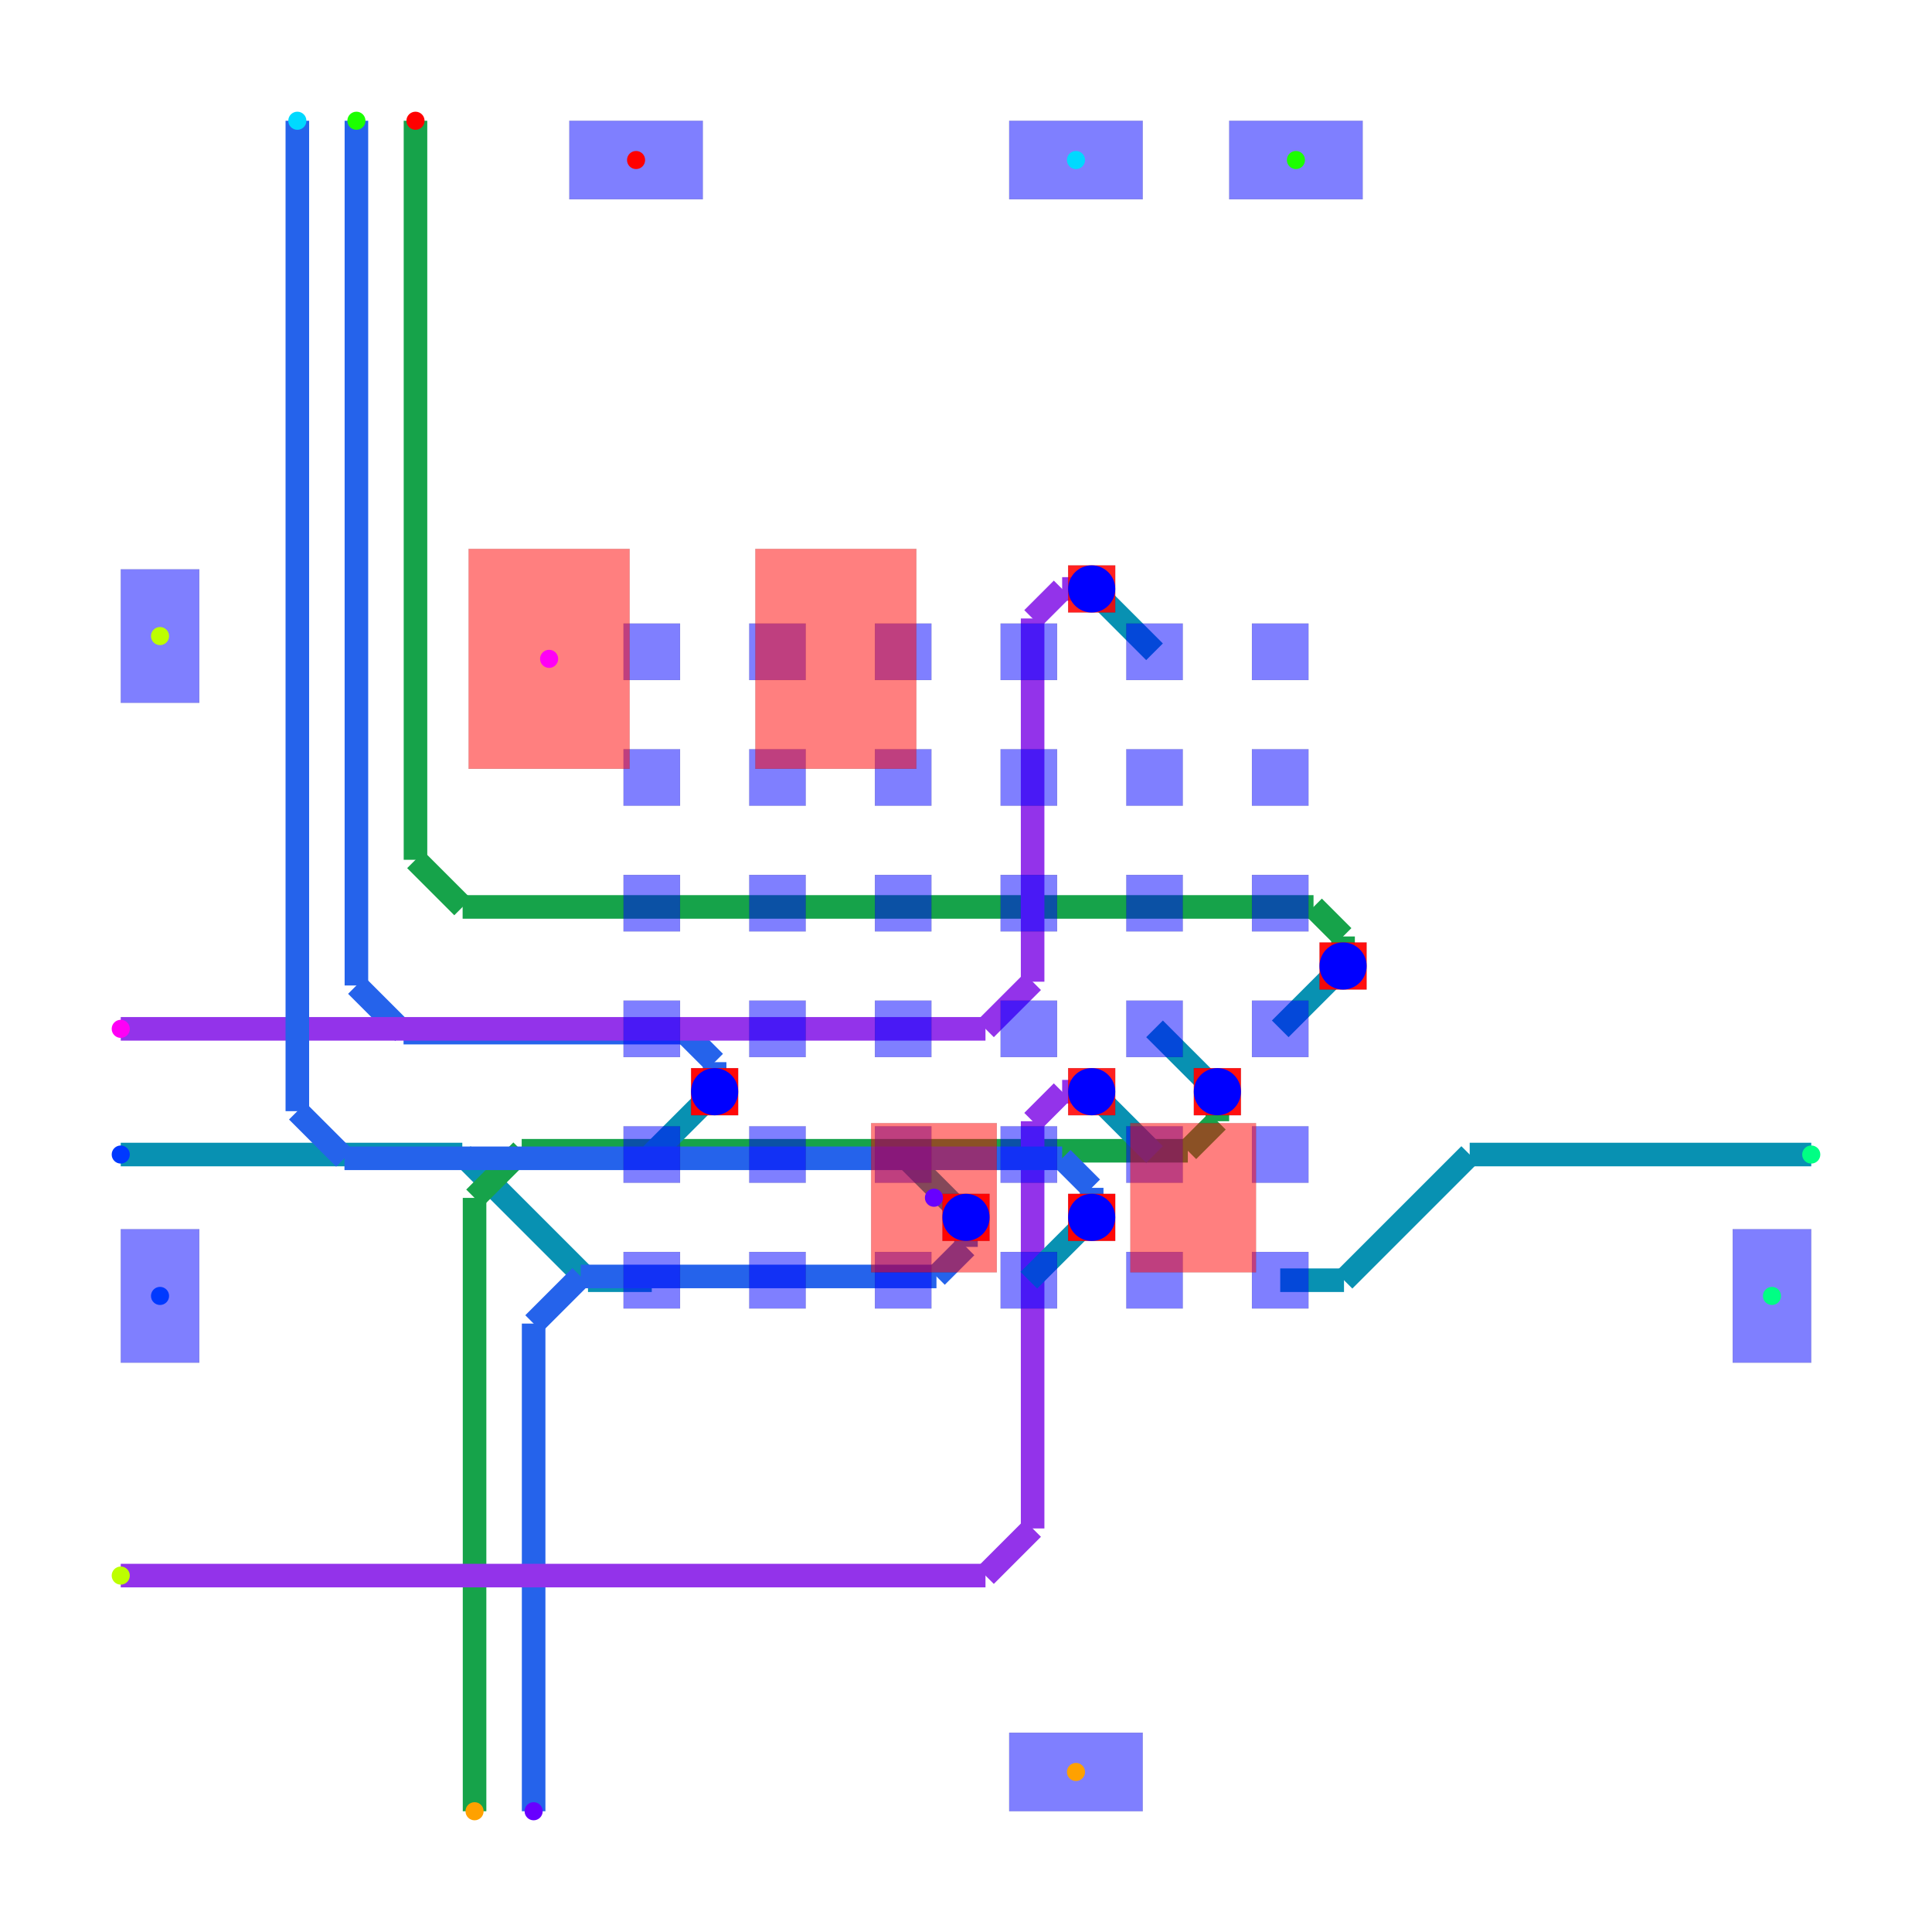
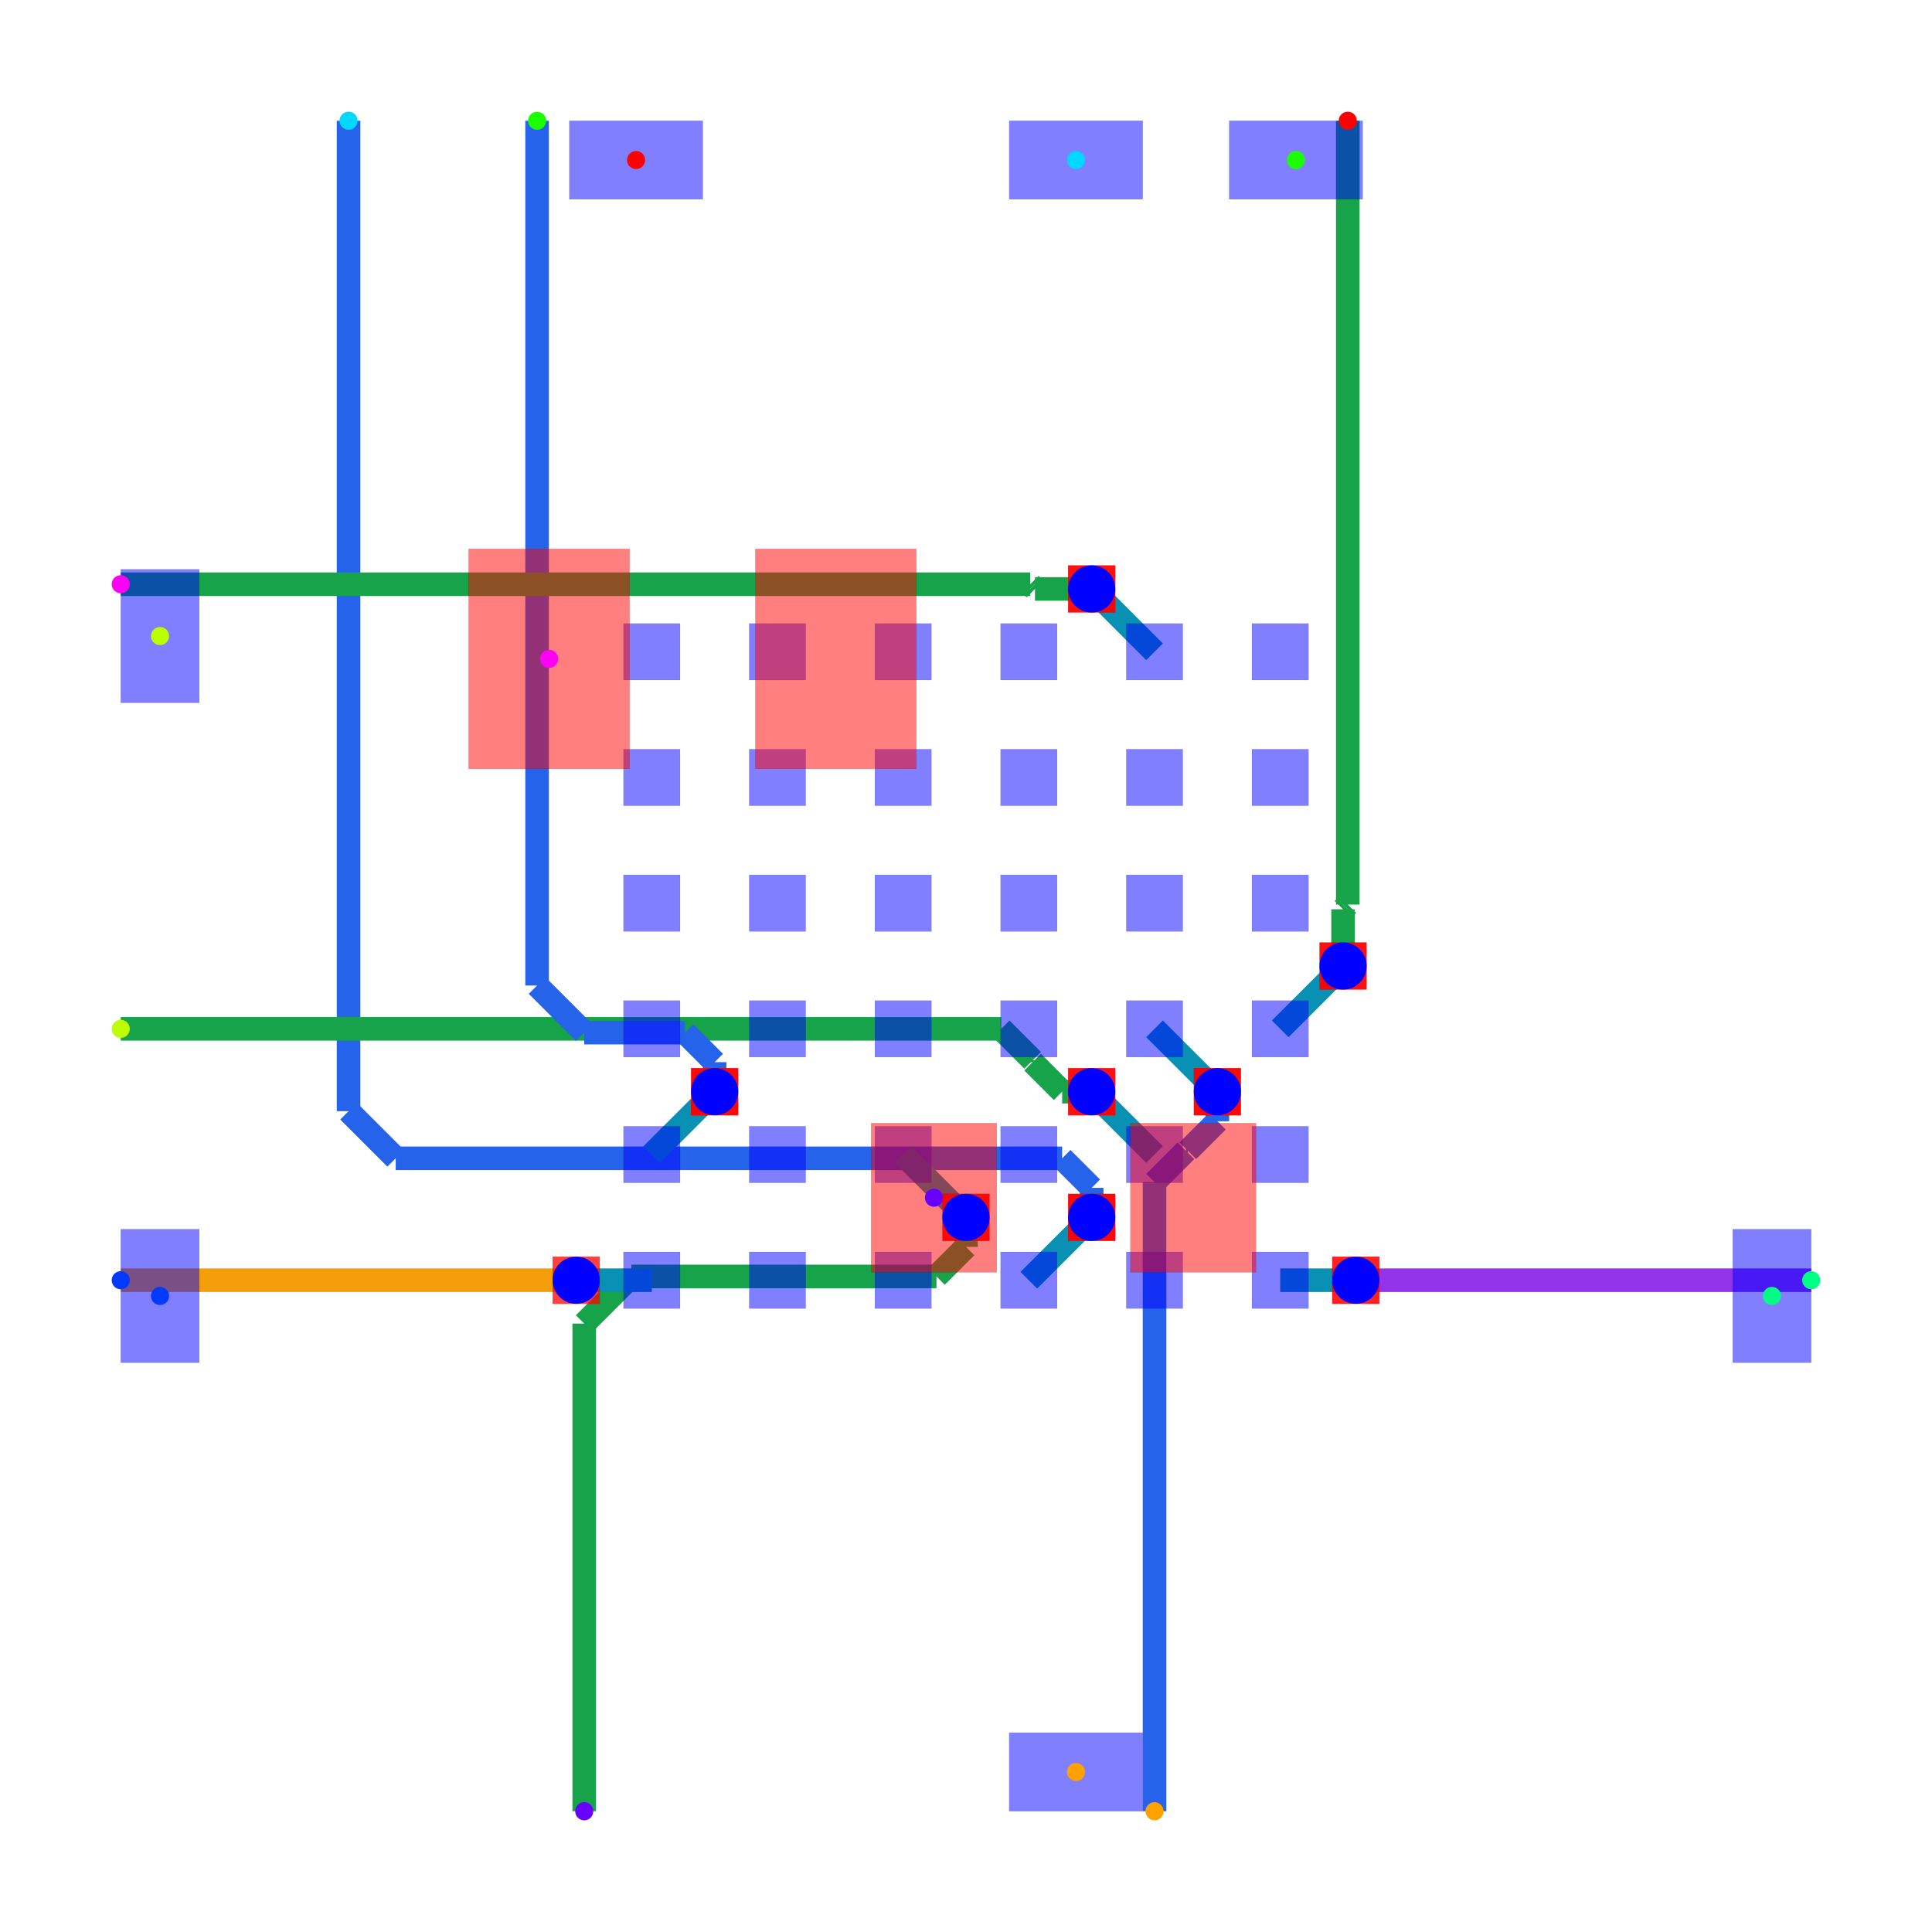
<svg xmlns="http://www.w3.org/2000/svg" width="640" height="640" viewBox="0 0 640 640">
  <rect width="100%" height="100%" fill="white" />
  <g>
-     <polyline data-points="2,-2 2.406,-2" data-type="line" data-label="" points="424.089,424.089 445.219,424.089" fill="none" stroke="#0891b2" stroke-width="7.807" />
-   </g>
-   <g>
-     <polyline data-points="2.406,-2 3.2060000000000004,-1.2" data-type="line" data-label="" points="445.219,424.089 486.855,382.454" fill="none" stroke="#0891b2" stroke-width="7.807" />
-   </g>
-   <g>
-     <polyline data-points="3.2060000000000004,-1.2 5.38,-1.2" data-type="line" data-label="" points="486.855,382.454 600,382.454" fill="none" stroke="#0891b2" stroke-width="7.807" />
-   </g>
-   <g>
-     <polyline data-points="-2,-2 -2.406,-2" data-type="line" data-label="" points="215.911,424.089 194.781,424.089" fill="none" stroke="#0891b2" stroke-width="7.807" />
-   </g>
-   <g>
-     <polyline data-points="-2.406,-2 -3.2060000000000004,-1.2" data-type="line" data-label="" points="194.781,424.089 153.145,382.454" fill="none" stroke="#0891b2" stroke-width="7.807" />
-   </g>
-   <g>
-     <polyline data-points="-3.2060000000000004,-1.2 -5.38,-1.2" data-type="line" data-label="" points="153.145,382.454 40,382.454" fill="none" stroke="#0891b2" stroke-width="7.807" />
+     <polyline data-points="0.4,-2 0.8,-1.6" data-type="line" data-label="" points="340.818,424.089 361.636,403.271" fill="none" stroke="#0891b2" stroke-width="7.807" />
+   </g>
+   <g>
+     <polyline data-points="0.8,-1.6 0.8,-1.4120000000000001" data-type="line" data-label="" points="361.636,403.271 361.636,393.487" fill="none" stroke="#2563eb" stroke-width="7.807" />
+   </g>
+   <g>
+     <polyline data-points="0.8,-1.4120000000000001 0.6120000000000001,-1.2240000000000002" data-type="line" data-label="" points="361.636,393.487 351.851,383.703" fill="none" stroke="#2563eb" stroke-width="7.807" />
+   </g>
+   <g>
+     <polyline data-points="0.6120000000000001,-1.2240000000000002 -3.63,-1.2240000000000002" data-type="line" data-label="" points="351.851,383.703 131.078,383.703" fill="none" stroke="#2563eb" stroke-width="7.807" />
+   </g>
+   <g>
+     <polyline data-points="-3.63,-1.2240000000000002 -3.9299999999999997,-0.9240000000000002" data-type="line" data-label="" points="131.078,383.703 115.465,368.089" fill="none" stroke="#2563eb" stroke-width="7.807" />
+   </g>
+   <g>
+     <polyline data-points="-3.9299999999999997,-0.9240000000000002 -3.9299999999999997,5.38" data-type="line" data-label="" points="115.465,368.089 115.465,40" fill="none" stroke="#2563eb" stroke-width="7.807" />
+   </g>
+   <g>
+     <polyline data-points="1.2,-0.4 1.5999999999999999,-0.8" data-type="line" data-label="" points="382.454,340.818 403.271,361.636" fill="none" stroke="#0891b2" stroke-width="7.807" />
+   </g>
+   <g>
+     <polyline data-points="1.5999999999999999,-0.8 1.5999999999999999,-0.9880000000000001" data-type="line" data-label="" points="403.271,361.636 403.271,371.42" fill="none" stroke="#2563eb" stroke-width="7.807" />
+   </g>
+   <g>
+     <polyline data-points="1.5999999999999999,-0.9880000000000001 1.412,-1.1760000000000002" data-type="line" data-label="" points="403.271,371.42 393.487,381.204" fill="none" stroke="#2563eb" stroke-width="7.807" />
+   </g>
+   <g>
+     <polyline data-points="1.412,-1.1760000000000002 1.4,-1.1760000000000002" data-type="line" data-label="" points="393.487,381.204 392.862,381.204" fill="none" stroke="#2563eb" stroke-width="7.807" />
+   </g>
+   <g>
+     <polyline data-points="1.4,-1.1760000000000002 1.2,-1.3760000000000001" data-type="line" data-label="" points="392.862,381.204 382.454,391.613" fill="none" stroke="#2563eb" stroke-width="7.807" />
+   </g>
+   <g>
+     <polyline data-points="1.2,-1.3760000000000001 1.2,-5.38" data-type="line" data-label="" points="382.454,391.613 382.454,600" fill="none" stroke="#2563eb" stroke-width="7.807" />
  </g>
  <g>
    <polyline data-points="-0.4,-1.2 -5.551115123125783e-17,-1.5999999999999999" data-type="line" data-label="" points="299.182,382.454 320,403.271" fill="none" stroke="#0891b2" stroke-width="7.807" />
  </g>
  <g>
-     <polyline data-points="-5.551115123125783e-17,-1.5999999999999999 -5.551115123125783e-17,-1.7879999999999998" data-type="line" data-label="" points="320,403.271 320,413.056" fill="none" stroke="#2563eb" stroke-width="7.807" />
-   </g>
-   <g>
-     <polyline data-points="-5.551115123125783e-17,-1.7879999999999998 -0.1880000000000001,-1.976" data-type="line" data-label="" points="320,413.056 310.216,422.84" fill="none" stroke="#2563eb" stroke-width="7.807" />
-   </g>
-   <g>
-     <polyline data-points="-0.1880000000000001,-1.976 -2.452,-1.976" data-type="line" data-label="" points="310.216,422.84 192.387,422.84" fill="none" stroke="#2563eb" stroke-width="7.807" />
-   </g>
-   <g>
-     <polyline data-points="-2.452,-1.976 -2.752,-2.276" data-type="line" data-label="" points="192.387,422.84 176.773,438.454" fill="none" stroke="#2563eb" stroke-width="7.807" />
-   </g>
-   <g>
-     <polyline data-points="-2.752,-2.276 -2.752,-5.38" data-type="line" data-label="" points="176.773,438.454 176.773,600" fill="none" stroke="#2563eb" stroke-width="7.807" />
-   </g>
-   <g>
-     <polyline data-points="1.2,-0.4 1.5999999999999999,-0.8" data-type="line" data-label="" points="382.454,340.818 403.271,361.636" fill="none" stroke="#0891b2" stroke-width="7.807" />
-   </g>
-   <g>
-     <polyline data-points="1.5999999999999999,-0.8 1.5999999999999999,-0.9880000000000001" data-type="line" data-label="" points="403.271,361.636 403.271,371.42" fill="none" stroke="#16a34a" stroke-width="7.807" />
-   </g>
-   <g>
-     <polyline data-points="1.5999999999999999,-0.9880000000000001 1.412,-1.1760000000000002" data-type="line" data-label="" points="403.271,371.42 393.487,381.204" fill="none" stroke="#16a34a" stroke-width="7.807" />
-   </g>
-   <g>
-     <polyline data-points="1.412,-1.1760000000000002 -2.8280000000000003,-1.1760000000000002" data-type="line" data-label="" points="393.487,381.204 172.818,381.204" fill="none" stroke="#16a34a" stroke-width="7.807" />
-   </g>
-   <g>
-     <polyline data-points="-2.8280000000000003,-1.1760000000000002 -3.128,-1.4760000000000002" data-type="line" data-label="" points="172.818,381.204 157.204,396.818" fill="none" stroke="#16a34a" stroke-width="7.807" />
-   </g>
-   <g>
-     <polyline data-points="-3.128,-1.4760000000000002 -3.128,-5.38" data-type="line" data-label="" points="157.204,396.818 157.204,600" fill="none" stroke="#16a34a" stroke-width="7.807" />
+     <polyline data-points="-5.551115123125783e-17,-1.5999999999999999 -5.551115123125783e-17,-1.7879999999999998" data-type="line" data-label="" points="320,403.271 320,413.056" fill="none" stroke="#16a34a" stroke-width="7.807" />
+   </g>
+   <g>
+     <polyline data-points="-5.551115123125783e-17,-1.7879999999999998 -0.1880000000000001,-1.976" data-type="line" data-label="" points="320,413.056 310.216,422.84" fill="none" stroke="#16a34a" stroke-width="7.807" />
+   </g>
+   <g>
+     <polyline data-points="-0.1880000000000001,-1.976 -2.1300000000000003,-1.976" data-type="line" data-label="" points="310.216,422.84 209.145,422.84" fill="none" stroke="#16a34a" stroke-width="7.807" />
+   </g>
+   <g>
+     <polyline data-points="-2.1300000000000003,-1.976 -2.43,-2.276" data-type="line" data-label="" points="209.145,422.84 193.532,438.454" fill="none" stroke="#16a34a" stroke-width="7.807" />
+   </g>
+   <g>
+     <polyline data-points="-2.43,-2.276 -2.43,-5.38" data-type="line" data-label="" points="193.532,438.454 193.532,600" fill="none" stroke="#16a34a" stroke-width="7.807" />
+   </g>
+   <g>
+     <polyline data-points="1.2,-1.2 0.8,-0.8" data-type="line" data-label="" points="382.454,382.454 361.636,361.636" fill="none" stroke="#0891b2" stroke-width="7.807" />
+   </g>
+   <g>
+     <polyline data-points="0.8,-0.8 0.6120000000000001,-0.8" data-type="line" data-label="" points="361.636,361.636 351.851,361.636" fill="none" stroke="#16a34a" stroke-width="7.807" />
+   </g>
+   <g>
+     <polyline data-points="0.6120000000000001,-0.8 0.42400000000000004,-0.6120000000000001" data-type="line" data-label="" points="351.851,361.636 342.067,351.851" fill="none" stroke="#16a34a" stroke-width="7.807" />
+   </g>
+   <g>
+     <polyline data-points="0.42400000000000004,-0.6120000000000001 0.42400000000000004,-0.6000000000000001" data-type="line" data-label="" points="342.067,351.851 342.067,351.227" fill="none" stroke="#16a34a" stroke-width="7.807" />
+   </g>
+   <g>
+     <polyline data-points="0.42400000000000004,-0.6000000000000001 0.22400000000000003,-0.4" data-type="line" data-label="" points="342.067,351.227 331.658,340.818" fill="none" stroke="#16a34a" stroke-width="7.807" />
+   </g>
+   <g>
+     <polyline data-points="0.22400000000000003,-0.4 -5.38,-0.4" data-type="line" data-label="" points="331.658,340.818 40,340.818" fill="none" stroke="#16a34a" stroke-width="7.807" />
+   </g>
+   <g>
+     <polyline data-points="-2,-1.2 -1.6,-0.8" data-type="line" data-label="" points="215.911,382.454 236.729,361.636" fill="none" stroke="#0891b2" stroke-width="7.807" />
+   </g>
+   <g>
+     <polyline data-points="-1.6,-0.8 -1.6,-0.6120000000000001" data-type="line" data-label="" points="236.729,361.636 236.729,351.851" fill="none" stroke="#2563eb" stroke-width="7.807" />
+   </g>
+   <g>
+     <polyline data-points="-1.6,-0.6120000000000001 -1.788,-0.42400000000000004" data-type="line" data-label="" points="236.729,351.851 226.944,342.067" fill="none" stroke="#2563eb" stroke-width="7.807" />
+   </g>
+   <g>
+     <polyline data-points="-1.788,-0.42400000000000004 -2.43,-0.42400000000000004" data-type="line" data-label="" points="226.944,342.067 193.532,342.067" fill="none" stroke="#2563eb" stroke-width="7.807" />
+   </g>
+   <g>
+     <polyline data-points="-2.43,-0.42400000000000004 -2.73,-0.12400000000000005" data-type="line" data-label="" points="193.532,342.067 177.918,326.454" fill="none" stroke="#2563eb" stroke-width="7.807" />
+   </g>
+   <g>
+     <polyline data-points="-2.73,-0.12400000000000005 -2.73,5.38" data-type="line" data-label="" points="177.918,326.454 177.918,40" fill="none" stroke="#2563eb" stroke-width="7.807" />
+   </g>
+   <g>
+     <polyline data-points="1.2,2 0.8,2.4" data-type="line" data-label="" points="382.454,215.911 361.636,195.093" fill="none" stroke="#0891b2" stroke-width="7.807" />
+   </g>
+   <g>
+     <polyline data-points="0.8,2.4 0.4390000000000004,2.4" data-type="line" data-label="" points="361.636,195.093 342.848,195.093" fill="none" stroke="#16a34a" stroke-width="7.807" />
+   </g>
+   <g>
+     <polyline data-points="0.4390000000000004,2.4 0.42400000000000004,2.415" data-type="line" data-label="" points="342.848,195.093 342.067,194.312" fill="none" stroke="#16a34a" stroke-width="7.807" />
+   </g>
+   <g>
+     <polyline data-points="0.42400000000000004,2.415 0.42400000000000004,2.415" data-type="line" data-label="" points="342.067,194.312 342.067,194.312" fill="none" stroke="#16a34a" stroke-width="7.807" />
+   </g>
+   <g>
+     <polyline data-points="0.42400000000000004,2.415 0.4089999999999997,2.4300000000000006" data-type="line" data-label="" points="342.067,194.312 341.286,193.532" fill="none" stroke="#16a34a" stroke-width="7.807" />
+   </g>
+   <g>
+     <polyline data-points="0.4089999999999997,2.4300000000000006 -5.38,2.4300000000000006" data-type="line" data-label="" points="341.286,193.532 40,193.532" fill="none" stroke="#16a34a" stroke-width="7.807" />
  </g>
  <g>
    <polyline data-points="2,-0.4 2.4,-5.551115123125783e-17" data-type="line" data-label="" points="424.089,340.818 444.907,320" fill="none" stroke="#0891b2" stroke-width="7.807" />
  </g>
  <g>
-     <polyline data-points="2.4,-5.551115123125783e-17 2.4,0.18799999999999994" data-type="line" data-label="" points="444.907,320 444.907,310.216" fill="none" stroke="#16a34a" stroke-width="7.807" />
-   </g>
-   <g>
-     <polyline data-points="2.4,0.18799999999999994 2.2119999999999997,0.37599999999999995" data-type="line" data-label="" points="444.907,310.216 435.123,300.431" fill="none" stroke="#16a34a" stroke-width="7.807" />
-   </g>
-   <g>
-     <polyline data-points="2.2119999999999997,0.37599999999999995 -3.204,0.37599999999999995" data-type="line" data-label="" points="435.123,300.431 153.249,300.431" fill="none" stroke="#16a34a" stroke-width="7.807" />
-   </g>
-   <g>
-     <polyline data-points="-3.204,0.37599999999999995 -3.504,0.6759999999999999" data-type="line" data-label="" points="153.249,300.431 137.636,284.818" fill="none" stroke="#16a34a" stroke-width="7.807" />
-   </g>
-   <g>
-     <polyline data-points="-3.504,0.6759999999999999 -3.504,5.38" data-type="line" data-label="" points="137.636,284.818 137.636,40" fill="none" stroke="#16a34a" stroke-width="7.807" />
-   </g>
-   <g>
-     <polyline data-points="1.2,-1.2 0.8,-0.8" data-type="line" data-label="" points="382.454,382.454 361.636,361.636" fill="none" stroke="#0891b2" stroke-width="7.807" />
-   </g>
-   <g>
-     <polyline data-points="0.8,-0.8 0.6120000000000001,-0.8" data-type="line" data-label="" points="361.636,361.636 351.851,361.636" fill="none" stroke="#9333ea" stroke-width="7.807" />
-   </g>
-   <g>
-     <polyline data-points="0.6120000000000001,-0.8 0.42400000000000004,-0.988" data-type="line" data-label="" points="351.851,361.636 342.067,371.42" fill="none" stroke="#9333ea" stroke-width="7.807" />
-   </g>
-   <g>
-     <polyline data-points="0.42400000000000004,-0.988 0.42400000000000004,-3.58" data-type="line" data-label="" points="342.067,371.42 342.067,506.32" fill="none" stroke="#9333ea" stroke-width="7.807" />
-   </g>
-   <g>
-     <polyline data-points="0.42400000000000004,-3.58 0.12400000000000005,-3.88" data-type="line" data-label="" points="342.067,506.32 326.454,521.933" fill="none" stroke="#9333ea" stroke-width="7.807" />
-   </g>
-   <g>
-     <polyline data-points="0.12400000000000005,-3.88 -5.38,-3.88" data-type="line" data-label="" points="326.454,521.933 40,521.933" fill="none" stroke="#9333ea" stroke-width="7.807" />
-   </g>
-   <g>
-     <polyline data-points="-2,-1.2 -1.6,-0.8" data-type="line" data-label="" points="215.911,382.454 236.729,361.636" fill="none" stroke="#0891b2" stroke-width="7.807" />
-   </g>
-   <g>
-     <polyline data-points="-1.6,-0.8 -1.6,-0.6120000000000001" data-type="line" data-label="" points="236.729,361.636 236.729,351.851" fill="none" stroke="#2563eb" stroke-width="7.807" />
-   </g>
-   <g>
-     <polyline data-points="-1.6,-0.6120000000000001 -1.788,-0.42400000000000004" data-type="line" data-label="" points="236.729,351.851 226.944,342.067" fill="none" stroke="#2563eb" stroke-width="7.807" />
-   </g>
-   <g>
-     <polyline data-points="-1.788,-0.42400000000000004 -3.58,-0.42400000000000004" data-type="line" data-label="" points="226.944,342.067 133.68,342.067" fill="none" stroke="#2563eb" stroke-width="7.807" />
-   </g>
-   <g>
-     <polyline data-points="-3.58,-0.42400000000000004 -3.88,-0.12400000000000005" data-type="line" data-label="" points="133.68,342.067 118.067,326.454" fill="none" stroke="#2563eb" stroke-width="7.807" />
-   </g>
-   <g>
-     <polyline data-points="-3.88,-0.12400000000000005 -3.88,5.38" data-type="line" data-label="" points="118.067,326.454 118.067,40" fill="none" stroke="#2563eb" stroke-width="7.807" />
-   </g>
-   <g>
-     <polyline data-points="1.2,2 0.8,2.4" data-type="line" data-label="" points="382.454,215.911 361.636,195.093" fill="none" stroke="#0891b2" stroke-width="7.807" />
-   </g>
-   <g>
-     <polyline data-points="0.8,2.4 0.6120000000000001,2.4" data-type="line" data-label="" points="361.636,195.093 351.851,195.093" fill="none" stroke="#9333ea" stroke-width="7.807" />
-   </g>
-   <g>
-     <polyline data-points="0.6120000000000001,2.4 0.42400000000000004,2.2119999999999997" data-type="line" data-label="" points="351.851,195.093 342.067,204.877" fill="none" stroke="#9333ea" stroke-width="7.807" />
-   </g>
-   <g>
-     <polyline data-points="0.42400000000000004,2.2119999999999997 0.42400000000000004,-0.10000000000000003" data-type="line" data-label="" points="342.067,204.877 342.067,325.204" fill="none" stroke="#9333ea" stroke-width="7.807" />
-   </g>
-   <g>
-     <polyline data-points="0.42400000000000004,-0.10000000000000003 0.12400000000000005,-0.4" data-type="line" data-label="" points="342.067,325.204 326.454,340.818" fill="none" stroke="#9333ea" stroke-width="7.807" />
-   </g>
-   <g>
-     <polyline data-points="0.12400000000000005,-0.4 -5.38,-0.4" data-type="line" data-label="" points="326.454,340.818 40,340.818" fill="none" stroke="#9333ea" stroke-width="7.807" />
-   </g>
-   <g>
-     <polyline data-points="0.4,-2 0.8,-1.6" data-type="line" data-label="" points="340.818,424.089 361.636,403.271" fill="none" stroke="#0891b2" stroke-width="7.807" />
-   </g>
-   <g>
-     <polyline data-points="0.8,-1.6 0.8,-1.4120000000000001" data-type="line" data-label="" points="361.636,403.271 361.636,393.487" fill="none" stroke="#2563eb" stroke-width="7.807" />
-   </g>
-   <g>
-     <polyline data-points="0.8,-1.4120000000000001 0.6120000000000001,-1.2240000000000002" data-type="line" data-label="" points="361.636,393.487 351.851,383.703" fill="none" stroke="#2563eb" stroke-width="7.807" />
-   </g>
-   <g>
-     <polyline data-points="0.6120000000000001,-1.2240000000000002 -3.9560000000000004,-1.2240000000000002" data-type="line" data-label="" points="351.851,383.703 114.112,383.703" fill="none" stroke="#2563eb" stroke-width="7.807" />
-   </g>
-   <g>
-     <polyline data-points="-3.9560000000000004,-1.2240000000000002 -4.256,-0.9240000000000002" data-type="line" data-label="" points="114.112,383.703 98.498,368.089" fill="none" stroke="#2563eb" stroke-width="7.807" />
-   </g>
-   <g>
-     <polyline data-points="-4.256,-0.9240000000000002 -4.256,5.38" data-type="line" data-label="" points="98.498,368.089 98.498,40" fill="none" stroke="#2563eb" stroke-width="7.807" />
+     <polyline data-points="2.4,-5.551115123125783e-17 2.4,0.3609999999999996" data-type="line" data-label="" points="444.907,320 444.907,301.212" fill="none" stroke="#16a34a" stroke-width="7.807" />
+   </g>
+   <g>
+     <polyline data-points="2.4,0.3609999999999996 2.415,0.37599999999999995" data-type="line" data-label="" points="444.907,301.212 445.688,300.431" fill="none" stroke="#16a34a" stroke-width="7.807" />
+   </g>
+   <g>
+     <polyline data-points="2.415,0.37599999999999995 2.415,0.37599999999999995" data-type="line" data-label="" points="445.688,300.431 445.688,300.431" fill="none" stroke="#16a34a" stroke-width="7.807" />
+   </g>
+   <g>
+     <polyline data-points="2.415,0.37599999999999995 2.4300000000000006,0.3910000000000003" data-type="line" data-label="" points="445.688,300.431 446.468,299.651" fill="none" stroke="#16a34a" stroke-width="7.807" />
+   </g>
+   <g>
+     <polyline data-points="2.4300000000000006,0.3910000000000003 2.4300000000000006,5.38" data-type="line" data-label="" points="446.468,299.651 446.468,40" fill="none" stroke="#16a34a" stroke-width="7.807" />
+   </g>
+   <g>
+     <polyline data-points="2,-2 2.481,-2" data-type="line" data-label="" points="424.089,424.089 449.123,424.089" fill="none" stroke="#0891b2" stroke-width="7.807" />
+   </g>
+   <g>
+     <polyline data-points="2.481,-2 2.481,-2" data-type="line" data-label="" points="449.123,424.089 449.123,424.089" fill="none" stroke="#9333ea" stroke-width="7.807" />
+   </g>
+   <g>
+     <polyline data-points="2.481,-2 5.38,-2" data-type="line" data-label="" points="449.123,424.089 600,424.089" fill="none" stroke="#9333ea" stroke-width="7.807" />
+   </g>
+   <g>
+     <polyline data-points="-2,-2 -2.481,-2" data-type="line" data-label="" points="215.911,424.089 190.877,424.089" fill="none" stroke="#0891b2" stroke-width="7.807" />
+   </g>
+   <g>
+     <polyline data-points="-2.481,-2 -2.481,-2" data-type="line" data-label="" points="190.877,424.089 190.877,424.089" fill="none" stroke="#f59e0b" stroke-width="7.807" />
+   </g>
+   <g>
+     <polyline data-points="-2.481,-2 -5.38,-2" data-type="line" data-label="" points="190.877,424.089 40,424.089" fill="none" stroke="#f59e0b" stroke-width="7.807" />
  </g>
  <g>
    <rect data-type="rect" data-label="bottom" data-x="2" data-y="2" x="414.721" y="206.543" width="18.736" height="18.736" fill="rgba(0,0,255,0.5)" stroke="black" stroke-width="0.019" />
  </g>
  <g>
    <rect data-type="rect" data-label="bottom passive_conn_010" data-x="1.2" data-y="2" x="373.086" y="206.543" width="18.736" height="18.736" fill="rgba(0,0,255,0.5)" stroke="black" stroke-width="0.019" />
  </g>
  <g>
    <rect data-type="rect" data-label="bottom" data-x="0.4" data-y="2" x="331.45" y="206.543" width="18.736" height="18.736" fill="rgba(0,0,255,0.5)" stroke="black" stroke-width="0.019" />
  </g>
  <g>
    <rect data-type="rect" data-label="bottom" data-x="-0.4" data-y="2" x="289.814" y="206.543" width="18.736" height="18.736" fill="rgba(0,0,255,0.5)" stroke="black" stroke-width="0.019" />
  </g>
  <g>
    <rect data-type="rect" data-label="bottom" data-x="-1.2" data-y="2" x="248.178" y="206.543" width="18.736" height="18.736" fill="rgba(0,0,255,0.5)" stroke="black" stroke-width="0.019" />
  </g>
  <g>
    <rect data-type="rect" data-label="bottom" data-x="-2" data-y="2" x="206.543" y="206.543" width="18.736" height="18.736" fill="rgba(0,0,255,0.5)" stroke="black" stroke-width="0.019" />
  </g>
  <g>
    <rect data-type="rect" data-label="bottom" data-x="2" data-y="1.2" x="414.721" y="248.178" width="18.736" height="18.736" fill="rgba(0,0,255,0.5)" stroke="black" stroke-width="0.019" />
  </g>
  <g>
    <rect data-type="rect" data-label="bottom" data-x="1.2" data-y="1.2" x="373.086" y="248.178" width="18.736" height="18.736" fill="rgba(0,0,255,0.5)" stroke="black" stroke-width="0.019" />
  </g>
  <g>
    <rect data-type="rect" data-label="bottom" data-x="0.4" data-y="1.2" x="331.45" y="248.178" width="18.736" height="18.736" fill="rgba(0,0,255,0.5)" stroke="black" stroke-width="0.019" />
  </g>
  <g>
    <rect data-type="rect" data-label="bottom" data-x="-0.4" data-y="1.2" x="289.814" y="248.178" width="18.736" height="18.736" fill="rgba(0,0,255,0.5)" stroke="black" stroke-width="0.019" />
  </g>
  <g>
    <rect data-type="rect" data-label="bottom" data-x="-1.2" data-y="1.2" x="248.178" y="248.178" width="18.736" height="18.736" fill="rgba(0,0,255,0.5)" stroke="black" stroke-width="0.019" />
  </g>
  <g>
    <rect data-type="rect" data-label="bottom" data-x="-2" data-y="1.2" x="206.543" y="248.178" width="18.736" height="18.736" fill="rgba(0,0,255,0.5)" stroke="black" stroke-width="0.019" />
  </g>
  <g>
    <rect data-type="rect" data-label="bottom" data-x="2" data-y="0.4" x="414.721" y="289.814" width="18.736" height="18.736" fill="rgba(0,0,255,0.5)" stroke="black" stroke-width="0.019" />
  </g>
  <g>
    <rect data-type="rect" data-label="bottom" data-x="1.2" data-y="0.4" x="373.086" y="289.814" width="18.736" height="18.736" fill="rgba(0,0,255,0.5)" stroke="black" stroke-width="0.019" />
  </g>
  <g>
    <rect data-type="rect" data-label="bottom" data-x="0.4" data-y="0.4" x="331.45" y="289.814" width="18.736" height="18.736" fill="rgba(0,0,255,0.5)" stroke="black" stroke-width="0.019" />
  </g>
  <g>
    <rect data-type="rect" data-label="bottom" data-x="-0.4" data-y="0.4" x="289.814" y="289.814" width="18.736" height="18.736" fill="rgba(0,0,255,0.5)" stroke="black" stroke-width="0.019" />
  </g>
  <g>
    <rect data-type="rect" data-label="bottom" data-x="-1.2" data-y="0.4" x="248.178" y="289.814" width="18.736" height="18.736" fill="rgba(0,0,255,0.5)" stroke="black" stroke-width="0.019" />
  </g>
  <g>
    <rect data-type="rect" data-label="bottom" data-x="-2" data-y="0.4" x="206.543" y="289.814" width="18.736" height="18.736" fill="rgba(0,0,255,0.5)" stroke="black" stroke-width="0.019" />
  </g>
  <g>
    <rect data-type="rect" data-label="bottom bga_conn_001" data-x="2" data-y="-0.4" x="414.721" y="331.45" width="18.736" height="18.736" fill="rgba(0,0,255,0.5)" stroke="black" stroke-width="0.019" />
  </g>
  <g>
    <rect data-type="rect" data-label="bottom bga_conn_002" data-x="1.2" data-y="-0.4" x="373.086" y="331.45" width="18.736" height="18.736" fill="rgba(0,0,255,0.5)" stroke="black" stroke-width="0.019" />
  </g>
  <g>
    <rect data-type="rect" data-label="bottom" data-x="0.4" data-y="-0.4" x="331.45" y="331.45" width="18.736" height="18.736" fill="rgba(0,0,255,0.5)" stroke="black" stroke-width="0.019" />
  </g>
  <g>
    <rect data-type="rect" data-label="bottom" data-x="-0.4" data-y="-0.4" x="289.814" y="331.45" width="18.736" height="18.736" fill="rgba(0,0,255,0.5)" stroke="black" stroke-width="0.019" />
  </g>
  <g>
    <rect data-type="rect" data-label="bottom" data-x="-1.2" data-y="-0.4" x="248.178" y="331.45" width="18.736" height="18.736" fill="rgba(0,0,255,0.5)" stroke="black" stroke-width="0.019" />
  </g>
  <g>
    <rect data-type="rect" data-label="bottom" data-x="-2" data-y="-0.4" x="206.543" y="331.45" width="18.736" height="18.736" fill="rgba(0,0,255,0.5)" stroke="black" stroke-width="0.019" />
  </g>
  <g>
    <rect data-type="rect" data-label="bottom" data-x="2" data-y="-1.2" x="414.721" y="373.086" width="18.736" height="18.736" fill="rgba(0,0,255,0.5)" stroke="black" stroke-width="0.019" />
  </g>
  <g>
    <rect data-type="rect" data-label="bottom bga_conn_003" data-x="1.2" data-y="-1.2" x="373.086" y="373.086" width="18.736" height="18.736" fill="rgba(0,0,255,0.5)" stroke="black" stroke-width="0.019" />
  </g>
  <g>
    <rect data-type="rect" data-label="bottom" data-x="0.4" data-y="-1.2" x="331.45" y="373.086" width="18.736" height="18.736" fill="rgba(0,0,255,0.5)" stroke="black" stroke-width="0.019" />
  </g>
  <g>
    <rect data-type="rect" data-label="bottom passive_conn_008" data-x="-0.4" data-y="-1.2" x="289.814" y="373.086" width="18.736" height="18.736" fill="rgba(0,0,255,0.5)" stroke="black" stroke-width="0.019" />
  </g>
  <g>
    <rect data-type="rect" data-label="bottom" data-x="-1.2" data-y="-1.2" x="248.178" y="373.086" width="18.736" height="18.736" fill="rgba(0,0,255,0.5)" stroke="black" stroke-width="0.019" />
  </g>
  <g>
    <rect data-type="rect" data-label="bottom bga_conn_004" data-x="-2" data-y="-1.2" x="206.543" y="373.086" width="18.736" height="18.736" fill="rgba(0,0,255,0.5)" stroke="black" stroke-width="0.019" />
  </g>
  <g>
    <rect data-type="rect" data-label="bottom bga_conn_005" data-x="2" data-y="-2" x="414.721" y="414.721" width="18.736" height="18.736" fill="rgba(0,0,255,0.5)" stroke="black" stroke-width="0.019" />
  </g>
  <g>
    <rect data-type="rect" data-label="bottom" data-x="1.2" data-y="-2" x="373.086" y="414.721" width="18.736" height="18.736" fill="rgba(0,0,255,0.5)" stroke="black" stroke-width="0.019" />
  </g>
  <g>
    <rect data-type="rect" data-label="bottom bga_conn_006" data-x="0.4" data-y="-2" x="331.45" y="414.721" width="18.736" height="18.736" fill="rgba(0,0,255,0.5)" stroke="black" stroke-width="0.019" />
  </g>
  <g>
    <rect data-type="rect" data-label="bottom" data-x="-0.4" data-y="-2" x="289.814" y="414.721" width="18.736" height="18.736" fill="rgba(0,0,255,0.5)" stroke="black" stroke-width="0.019" />
  </g>
  <g>
    <rect data-type="rect" data-label="bottom" data-x="-1.2" data-y="-2" x="248.178" y="414.721" width="18.736" height="18.736" fill="rgba(0,0,255,0.5)" stroke="black" stroke-width="0.019" />
  </g>
  <g>
    <rect data-type="rect" data-label="bottom bga_conn_007" data-x="-2" data-y="-2" x="206.543" y="414.721" width="18.736" height="18.736" fill="rgba(0,0,255,0.5)" stroke="black" stroke-width="0.019" />
  </g>
  <g>
    <rect data-type="rect" data-label="bottom bga_conn_001" data-x="-2.1" data-y="5.13" x="188.587" y="40" width="44.238" height="26.022" fill="rgba(0,0,255,0.5)" stroke="black" stroke-width="0.019" />
  </g>
  <g>
    <rect data-type="rect" data-label="bottom bga_conn_002" data-x="0.7" data-y="-5.13" x="334.312" y="573.978" width="44.238" height="26.022" fill="rgba(0,0,255,0.5)" stroke="black" stroke-width="0.019" />
  </g>
  <g>
    <rect data-type="rect" data-label="bottom bga_conn_003" data-x="-5.13" data-y="2.1" x="40" y="188.587" width="26.022" height="44.238" fill="rgba(0,0,255,0.5)" stroke="black" stroke-width="0.019" />
  </g>
  <g>
    <rect data-type="rect" data-label="bottom bga_conn_004" data-x="2.1" data-y="5.13" x="407.175" y="40" width="44.238" height="26.022" fill="rgba(0,0,255,0.5)" stroke="black" stroke-width="0.019" />
  </g>
  <g>
    <rect data-type="rect" data-label="bottom bga_conn_005" data-x="5.13" data-y="-2.1" x="573.978" y="407.175" width="26.022" height="44.238" fill="rgba(0,0,255,0.5)" stroke="black" stroke-width="0.019" />
  </g>
  <g>
    <rect data-type="rect" data-label="bottom bga_conn_006" data-x="0.7" data-y="5.13" x="334.312" y="40" width="44.238" height="26.022" fill="rgba(0,0,255,0.5)" stroke="black" stroke-width="0.019" />
  </g>
  <g>
    <rect data-type="rect" data-label="bottom bga_conn_007" data-x="-5.13" data-y="-2.1" x="40" y="407.175" width="26.022" height="44.238" fill="rgba(0,0,255,0.5)" stroke="black" stroke-width="0.019" />
  </g>
  <g>
    <rect data-type="rect" data-label="top passive_conn_008" data-x="-0.20399999999999996" data-y="-1.475" x="288.565" y="372.045" width="41.636" height="49.442" fill="rgba(255,0,0,0.5)" stroke="black" stroke-width="0.019" />
  </g>
  <g>
    <rect data-type="rect" data-label="top bga_conn_005" data-x="1.446" data-y="-1.475" x="374.439" y="372.045" width="41.636" height="49.442" fill="rgba(255,0,0,0.5)" stroke="black" stroke-width="0.019" />
  </g>
  <g>
    <rect data-type="rect" data-label="top passive_conn_010" data-x="-2.6535" data-y="1.955" x="155.227" y="181.822" width="53.346" height="72.862" fill="rgba(255,0,0,0.5)" stroke="black" stroke-width="0.019" />
  </g>
  <g>
    <rect data-type="rect" data-label="top bga_conn_006" data-x="-0.8285000000000001" data-y="1.955" x="250.208" y="181.822" width="53.346" height="72.862" fill="rgba(255,0,0,0.5)" stroke="black" stroke-width="0.019" />
  </g>
  <g>
-     <rect data-type="rect" data-label="inner1 passive_conn_008 inner2 passive_conn_008 inner3 passive_conn_008 inner4 passive_conn_008 bottom passive_conn_008" data-x="-5.551115123125783e-17" data-y="-1.5999999999999999" x="312.193" y="395.465" width="15.613" height="15.613" fill="rgba(255,0,0,0.969)" stroke="black" stroke-width="0.019" />
-   </g>
-   <g>
-     <rect data-type="rect" data-label="inner2 bga_conn_002 inner3 bga_conn_002 inner4 bga_conn_002 bottom bga_conn_002" data-x="1.5999999999999999" data-y="-0.8" x="395.465" y="353.829" width="15.613" height="15.613" fill="rgba(255,0,0,0.938)" stroke="black" stroke-width="0.019" />
+     <rect data-type="rect" data-label="inner1 bga_conn_006 inner2 bga_conn_006 inner3 bga_conn_006 inner4 bga_conn_006 bottom bga_conn_006" data-x="0.8" data-y="-1.6" x="353.829" y="395.465" width="15.613" height="15.613" fill="rgba(255,0,0,0.969)" stroke="black" stroke-width="0.019" />
+   </g>
+   <g>
+     <rect data-type="rect" data-label="inner1 bga_conn_002 inner2 bga_conn_002 inner3 bga_conn_002 inner4 bga_conn_002 bottom bga_conn_002" data-x="1.5999999999999999" data-y="-0.8" x="395.465" y="353.829" width="15.613" height="15.613" fill="rgba(255,0,0,0.969)" stroke="black" stroke-width="0.019" />
+   </g>
+   <g>
+     <rect data-type="rect" data-label="inner2 passive_conn_008 inner3 passive_conn_008 inner4 passive_conn_008 bottom passive_conn_008" data-x="-5.551115123125783e-17" data-y="-1.5999999999999999" x="312.193" y="395.465" width="15.613" height="15.613" fill="rgba(255,0,0,0.938)" stroke="black" stroke-width="0.019" />
+   </g>
+   <g>
+     <rect data-type="rect" data-label="inner2 bga_conn_003 inner3 bga_conn_003 inner4 bga_conn_003 bottom bga_conn_003" data-x="0.8" data-y="-0.8" x="353.829" y="353.829" width="15.613" height="15.613" fill="rgba(255,0,0,0.938)" stroke="black" stroke-width="0.019" />
+   </g>
+   <g>
+     <rect data-type="rect" data-label="inner1 bga_conn_004 inner2 bga_conn_004 inner3 bga_conn_004 inner4 bga_conn_004 bottom bga_conn_004" data-x="-1.6" data-y="-0.8" x="228.922" y="353.829" width="15.613" height="15.613" fill="rgba(255,0,0,0.969)" stroke="black" stroke-width="0.019" />
+   </g>
+   <g>
+     <rect data-type="rect" data-label="inner2 passive_conn_010 inner3 passive_conn_010 inner4 passive_conn_010 bottom passive_conn_010" data-x="0.8" data-y="2.4" x="353.829" y="187.286" width="15.613" height="15.613" fill="rgba(255,0,0,0.938)" stroke="black" stroke-width="0.019" />
  </g>
  <g>
    <rect data-type="rect" data-label="inner2 bga_conn_001 inner3 bga_conn_001 inner4 bga_conn_001 bottom bga_conn_001" data-x="2.4" data-y="-5.551115123125783e-17" x="437.1" y="312.193" width="15.613" height="15.613" fill="rgba(255,0,0,0.938)" stroke="black" stroke-width="0.019" />
  </g>
  <g>
-     <rect data-type="rect" data-label="inner3 bga_conn_003 inner4 bga_conn_003 bottom bga_conn_003" data-x="0.8" data-y="-0.8" x="353.829" y="353.829" width="15.613" height="15.613" fill="rgba(255,0,0,0.875)" stroke="black" stroke-width="0.019" />
-   </g>
-   <g>
-     <rect data-type="rect" data-label="inner1 bga_conn_004 inner2 bga_conn_004 inner3 bga_conn_004 inner4 bga_conn_004 bottom bga_conn_004" data-x="-1.6" data-y="-0.8" x="228.922" y="353.829" width="15.613" height="15.613" fill="rgba(255,0,0,0.969)" stroke="black" stroke-width="0.019" />
-   </g>
-   <g>
-     <rect data-type="rect" data-label="inner3 passive_conn_010 inner4 passive_conn_010 bottom passive_conn_010" data-x="0.8" data-y="2.4" x="353.829" y="187.286" width="15.613" height="15.613" fill="rgba(255,0,0,0.875)" stroke="black" stroke-width="0.019" />
-   </g>
-   <g>
-     <rect data-type="rect" data-label="inner1 bga_conn_006 inner2 bga_conn_006 inner3 bga_conn_006 inner4 bga_conn_006 bottom bga_conn_006" data-x="0.8" data-y="-1.6" x="353.829" y="395.465" width="15.613" height="15.613" fill="rgba(255,0,0,0.969)" stroke="black" stroke-width="0.019" />
-   </g>
+     <rect data-type="rect" data-label="inner3 bga_conn_005 inner4 bga_conn_005 bottom bga_conn_005" data-x="2.481" data-y="-2" x="441.316" y="416.283" width="15.613" height="15.613" fill="rgba(255,0,0,0.875)" stroke="black" stroke-width="0.019" />
+   </g>
+   <g>
+     <rect data-type="rect" data-label="inner4 bga_conn_007 bottom bga_conn_007" data-x="-2.481" data-y="-2" x="183.071" y="416.283" width="15.613" height="15.613" fill="rgba(255,0,0,0.75)" stroke="black" stroke-width="0.019" />
+   </g>
+   <circle data-type="circle" data-label="" data-x="0.8" data-y="-1.6" cx="361.636" cy="403.271" r="7.807" fill="blue" stroke="none" stroke-width="0.019" />
+   <circle data-type="circle" data-label="" data-x="1.5999999999999999" data-y="-0.8" cx="403.271" cy="361.636" r="7.807" fill="blue" stroke="none" stroke-width="0.019" />
  <circle data-type="circle" data-label="" data-x="-5.551115123125783e-17" data-y="-1.5999999999999999" cx="320" cy="403.271" r="7.807" fill="blue" stroke="none" stroke-width="0.019" />
-   <circle data-type="circle" data-label="" data-x="1.5999999999999999" data-y="-0.8" cx="403.271" cy="361.636" r="7.807" fill="blue" stroke="none" stroke-width="0.019" />
-   <circle data-type="circle" data-label="" data-x="2.4" data-y="-5.551115123125783e-17" cx="444.907" cy="320" r="7.807" fill="blue" stroke="none" stroke-width="0.019" />
  <circle data-type="circle" data-label="" data-x="0.8" data-y="-0.8" cx="361.636" cy="361.636" r="7.807" fill="blue" stroke="none" stroke-width="0.019" />
  <circle data-type="circle" data-label="" data-x="-1.6" data-y="-0.8" cx="236.729" cy="361.636" r="7.807" fill="blue" stroke="none" stroke-width="0.019" />
  <circle data-type="circle" data-label="" data-x="0.8" data-y="2.4" cx="361.636" cy="195.093" r="7.807" fill="blue" stroke="none" stroke-width="0.019" />
-   <circle data-type="circle" data-label="" data-x="0.8" data-y="-1.6" cx="361.636" cy="403.271" r="7.807" fill="blue" stroke="none" stroke-width="0.019" />
-   <g>
-     <circle data-type="point" data-label="bga_conn_001 bga_conn_001 inner2" data-x="-3.504" data-y="5.38" cx="137.636" cy="40" r="3" fill="hsl(0, 100%, 50%)" />
+   <circle data-type="circle" data-label="" data-x="2.4" data-y="-5.551115123125783e-17" cx="444.907" cy="320" r="7.807" fill="blue" stroke="none" stroke-width="0.019" />
+   <circle data-type="circle" data-label="" data-x="2.481" data-y="-2" cx="449.123" cy="424.089" r="7.807" fill="blue" stroke="none" stroke-width="0.019" />
+   <circle data-type="circle" data-label="" data-x="-2.481" data-y="-2" cx="190.877" cy="424.089" r="7.807" fill="blue" stroke="none" stroke-width="0.019" />
+   <g>
+     <circle data-type="point" data-label="bga_conn_001 bga_conn_001 inner2" data-x="2.4300000000000006" data-y="5.38" cx="446.468" cy="40" r="3" fill="hsl(0, 100%, 50%)" />
  </g>
  <g>
    <circle data-type="point" data-label="bga_conn_001 bga_conn_001 bottom" data-x="-2.1" data-y="5.13" cx="210.706" cy="53.011" r="3" fill="hsl(0, 100%, 50%)" />
  </g>
  <g>
-     <circle data-type="point" data-label="bga_conn_002 bga_conn_002 inner2" data-x="-3.128" data-y="-5.38" cx="157.204" cy="600" r="3" fill="hsl(37.778, 100%, 50%)" />
+     <circle data-type="point" data-label="bga_conn_002 bga_conn_002 inner1" data-x="1.2" data-y="-5.38" cx="382.454" cy="600" r="3" fill="hsl(37.778, 100%, 50%)" />
  </g>
  <g>
    <circle data-type="point" data-label="bga_conn_002 bga_conn_002 bottom" data-x="0.7" data-y="-5.13" cx="356.431" cy="586.989" r="3" fill="hsl(37.778, 100%, 50%)" />
  </g>
  <g>
-     <circle data-type="point" data-label="bga_conn_003 bga_conn_003 inner3" data-x="-5.38" data-y="-3.88" cx="40" cy="521.933" r="3" fill="hsl(75.556, 100%, 50%)" />
+     <circle data-type="point" data-label="bga_conn_003 bga_conn_003 inner2" data-x="-5.38" data-y="-0.4" cx="40" cy="340.818" r="3" fill="hsl(75.556, 100%, 50%)" />
  </g>
  <g>
    <circle data-type="point" data-label="bga_conn_003 bga_conn_003 bottom" data-x="-5.13" data-y="2.1" cx="53.011" cy="210.706" r="3" fill="hsl(75.556, 100%, 50%)" />
  </g>
  <g>
-     <circle data-type="point" data-label="bga_conn_004 bga_conn_004 inner1" data-x="-3.88" data-y="5.38" cx="118.067" cy="40" r="3" fill="hsl(113.333, 100%, 50%)" />
+     <circle data-type="point" data-label="bga_conn_004 bga_conn_004 inner1" data-x="-2.73" data-y="5.38" cx="177.918" cy="40" r="3" fill="hsl(113.333, 100%, 50%)" />
  </g>
  <g>
    <circle data-type="point" data-label="bga_conn_004 bga_conn_004 bottom" data-x="2.1" data-y="5.13" cx="429.294" cy="53.011" r="3" fill="hsl(113.333, 100%, 50%)" />
  </g>
  <g>
-     <circle data-type="point" data-label="bga_conn_005 bga_conn_005 bottom" data-x="5.38" data-y="-1.2" cx="600" cy="382.454" r="3" fill="hsl(151.111, 100%, 50%)" />
+     <circle data-type="point" data-label="bga_conn_005 bga_conn_005 inner3" data-x="5.38" data-y="-2" cx="600" cy="424.089" r="3" fill="hsl(151.111, 100%, 50%)" />
  </g>
  <g>
    <circle data-type="point" data-label="bga_conn_005 bga_conn_005 bottom" data-x="5.13" data-y="-2.1" cx="586.989" cy="429.294" r="3" fill="hsl(151.111, 100%, 50%)" />
  </g>
  <g>
-     <circle data-type="point" data-label="bga_conn_006 bga_conn_006 inner1" data-x="-4.256" data-y="5.38" cx="98.498" cy="40" r="3" fill="hsl(188.889, 100%, 50%)" />
+     <circle data-type="point" data-label="bga_conn_006 bga_conn_006 inner1" data-x="-3.9299999999999997" data-y="5.38" cx="115.465" cy="40" r="3" fill="hsl(188.889, 100%, 50%)" />
  </g>
  <g>
    <circle data-type="point" data-label="bga_conn_006 bga_conn_006 bottom" data-x="0.7" data-y="5.13" cx="356.431" cy="53.011" r="3" fill="hsl(188.889, 100%, 50%)" />
  </g>
  <g>
-     <circle data-type="point" data-label="bga_conn_007 bga_conn_007 bottom" data-x="-5.38" data-y="-1.2" cx="40" cy="382.454" r="3" fill="hsl(226.667, 100%, 50%)" />
+     <circle data-type="point" data-label="bga_conn_007 bga_conn_007 inner4" data-x="-5.38" data-y="-2" cx="40" cy="424.089" r="3" fill="hsl(226.667, 100%, 50%)" />
  </g>
  <g>
    <circle data-type="point" data-label="bga_conn_007 bga_conn_007 bottom" data-x="-5.13" data-y="-2.1" cx="53.011" cy="429.294" r="3" fill="hsl(226.667, 100%, 50%)" />
  </g>
  <g>
-     <circle data-type="point" data-label="passive_conn_008 passive_conn_008 inner1" data-x="-2.752" data-y="-5.38" cx="176.773" cy="600" r="3" fill="hsl(264.444, 100%, 50%)" />
+     <circle data-type="point" data-label="passive_conn_008 passive_conn_008 inner2" data-x="-2.43" data-y="-5.38" cx="193.532" cy="600" r="3" fill="hsl(264.444, 100%, 50%)" />
  </g>
  <g>
    <circle data-type="point" data-label="passive_conn_008 passive_conn_008 top" data-x="-0.20399999999999996" data-y="-1.475" cx="309.383" cy="396.766" r="3" fill="hsl(264.444, 100%, 50%)" />
  </g>
  <g>
-     <circle data-type="point" data-label="passive_conn_010 passive_conn_010 inner3" data-x="-5.38" data-y="-0.4" cx="40" cy="340.818" r="3" fill="hsl(302.222, 100%, 50%)" />
+     <circle data-type="point" data-label="passive_conn_010 passive_conn_010 inner2" data-x="-5.38" data-y="2.4300000000000006" cx="40" cy="193.532" r="3" fill="hsl(302.222, 100%, 50%)" />
  </g>
  <g>
    <circle data-type="point" data-label="passive_conn_010 passive_conn_010 top" data-x="-2.6535" data-y="1.955" cx="181.9" cy="218.253" r="3" fill="hsl(302.222, 100%, 50%)" />
  </g>
  <g id="crosshair" style="display: none">
    <line id="crosshair-h" y1="0" y2="640" stroke="#666" stroke-width="0.5" />
    <line id="crosshair-v" x1="0" x2="640" stroke="#666" stroke-width="0.5" />
    <text id="coordinates" font-family="monospace" font-size="12" fill="#666" />
  </g>
</svg>
